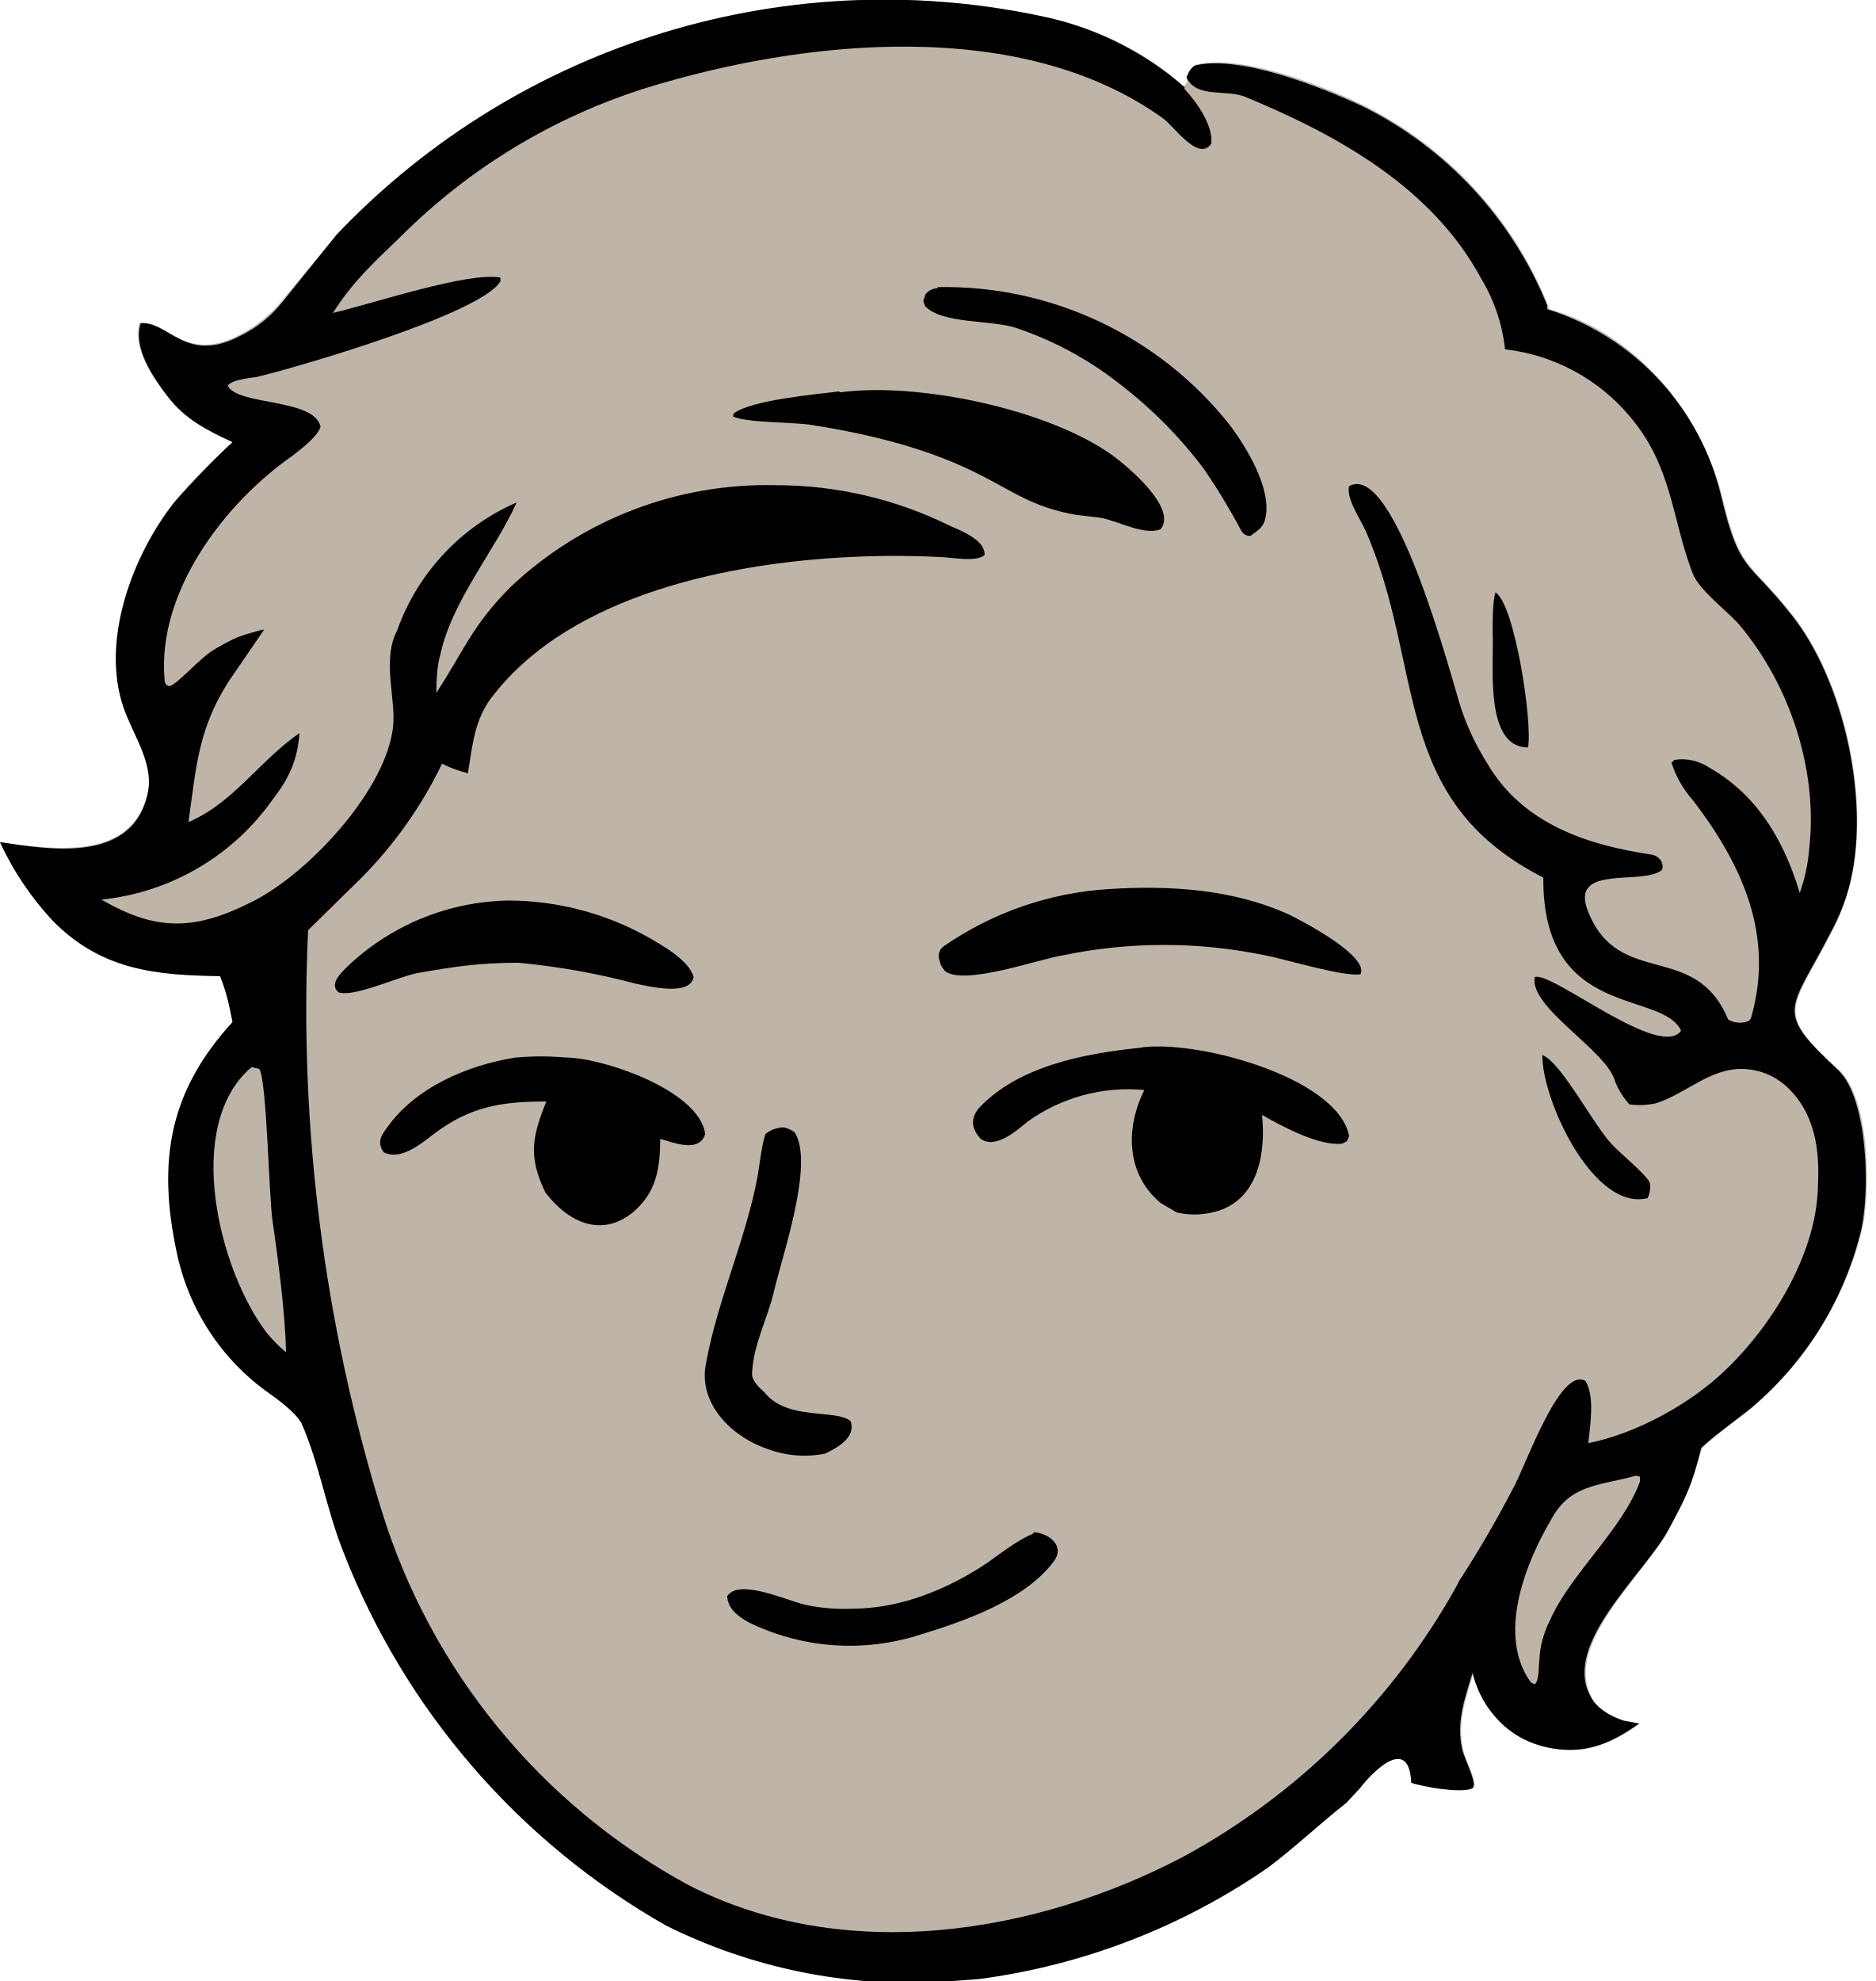
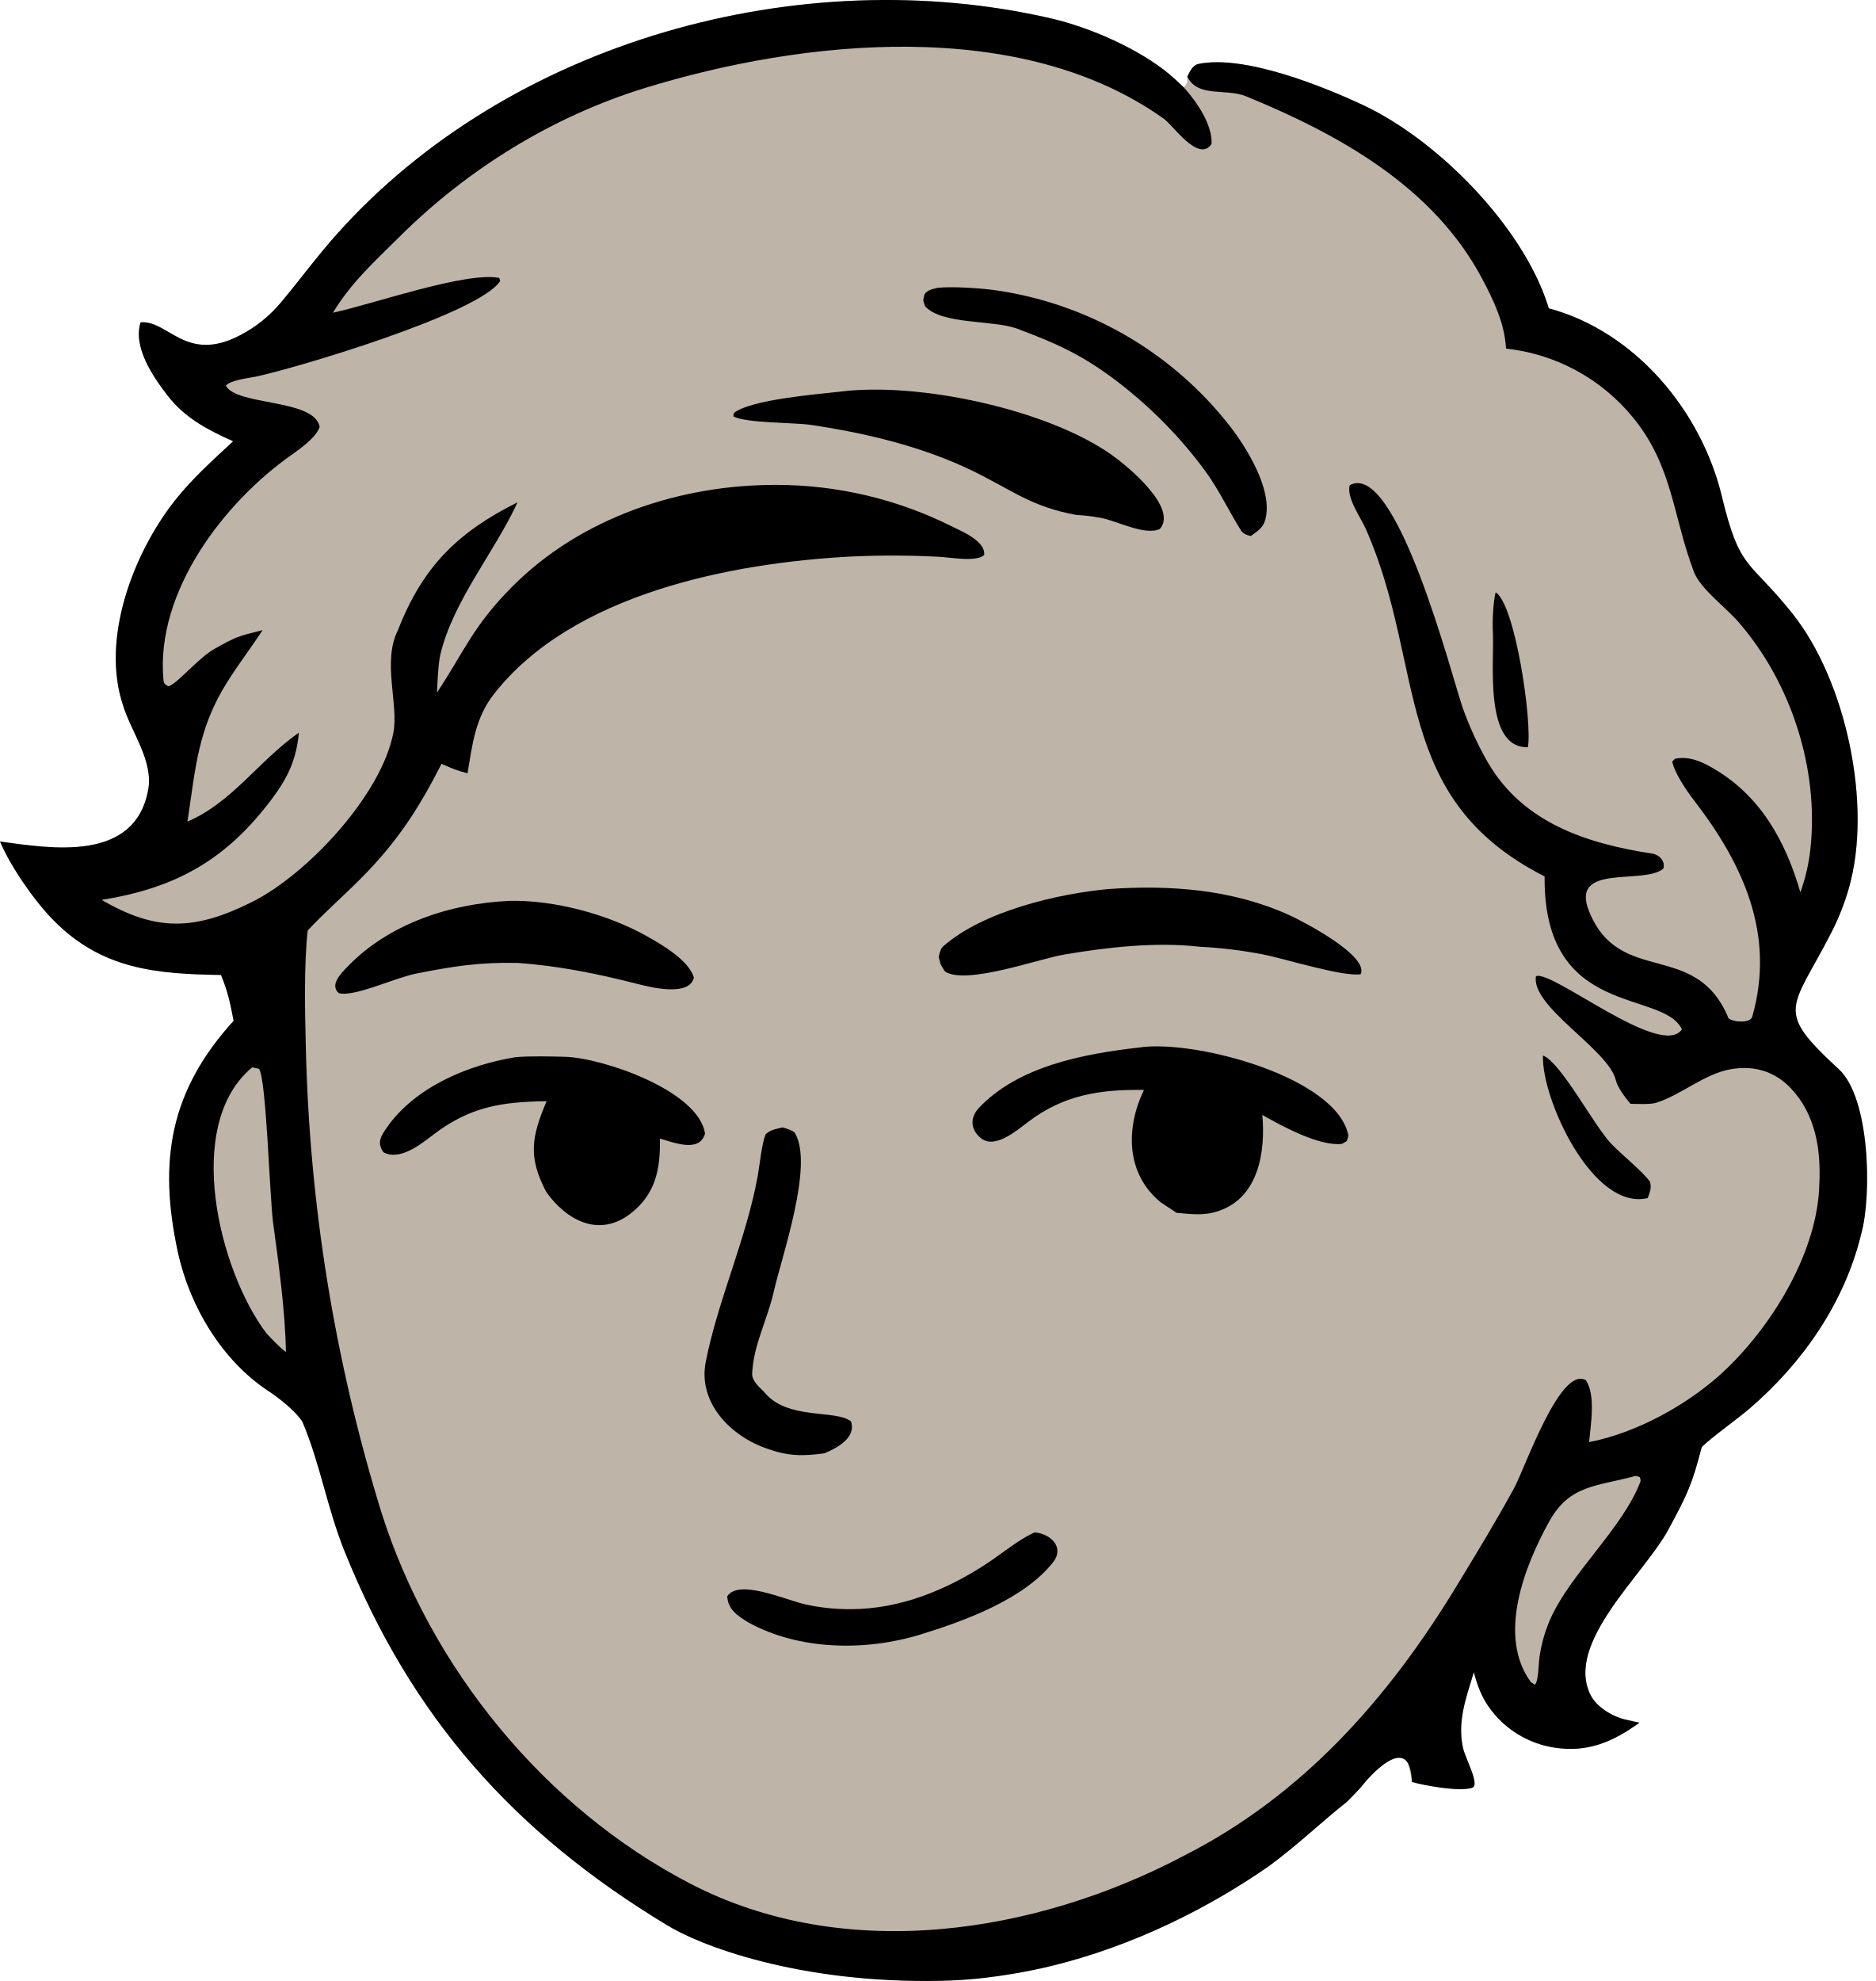
<svg xmlns="http://www.w3.org/2000/svg" width="196" height="207" fill="none" viewBox="0 0 196 207">
-   <path fill="#beb5a8" d="M17.5 41.3a16 16 0 0 0 6.9 4.8q-3.3 3-6.1 6.2c-4.4 5.5-7.8 14.5-5.4 21.5.9 2.7 3.1 5.7 2.6 8.7C14 90.2 5.3 88.7 0 88a31 31 0 0 0 5.6 8.2c5 5.2 10.8 5.7 17.5 5.8.7 1.8 1 2.9 1.3 4.7-6.6 7.3-7.9 14.6-5.8 24.3a24 24 0 0 0 9.5 14.5c1 .7 2.8 2 3.5 3.2 1.9 4.3 2.6 9 4.4 13.5a77 77 0 0 0 33.7 39c8.3 3 28.8 7.4 43.9 2.2s28-17 32.7-22.1c.4 1.5 1.3 4.5 1.3 5 1.3.4 5 1 6.3.6.8-.3-.8-3-1-4.2-.6-2.8.3-5.2 1.1-7.9a10 10 0 0 0 8.4 7.9c3.5.6 6.2-.6 9-2.6l-1.6-.3c-1.3-.4-3-1.3-3.5-2.6-2.8-5.4 5.5-12.6 8-17.2 2-3.8 2.5-4.8 3.6-8.7 1-1 3.6-2.9 5-4a36 36 0 0 0 11.6-18.3c1.1-4 1-14.2-2.3-17.2-6.8-6.2-5-6.1-.8-14.3q1.2-2.2 1.8-4.6c2.5-8.7-.3-21.7-5.9-28.7-4.5-5.7-5.4-4.4-7.3-12.3-2.2-8.8-9-17.1-18.1-19.6l-.1-.4A40 40 0 0 0 142.5 11c-4.1-2-12.5-5.3-17.3-4.3-.6.1-.9.8-1.1 1.3 0 .8 0 .5-.4 1.1l-1.4-1.3a32 32 0 0 0-12.5-5.9 79 79 0 0 0-74.6 22.6l-5.8 7A14 14 0 0 1 25 35c-5.7 3-7.5-1.6-10.4-1.3-.8 2.6 1.3 5.7 2.8 7.6" />
-   <path fill="#000" d="M35.2 24.5a79 79 0 0 1 74.6-22.6 33 33 0 0 1 14 7.2v.2c1.3 1.4 3 3.8 2.8 5.7-1.3 2-4-1.9-5-2.6C106.8 1.7 84 4.1 67.5 9.2a63 63 0 0 0-25.7 15.6c-2.6 2.5-5 4.7-7 7.9 4.3-1 14-4.3 17.5-3.7v.4c-2 3.4-21.3 9-25.5 10-.8.1-2.6.3-3 .9 1 2.1 9.1 1.3 9.7 4.3-.3 1-2 2.3-2.9 3-7.2 5-14.2 14.3-13.4 23.4q0 .6.5.7c.9-.2 3.2-3 4.8-3.9 2.3-1.3 2.4-1.3 4.9-2h.2l-3.7 5.4c-3.2 5-3.4 9-4.2 14.7 4.7-2 7.3-6.3 11.6-9.3-.2 2.7-1 4.6-2.7 6.8a25 25 0 0 1-18 10.6c5.7 3.3 9.7 3.3 15.8.2C32 91.4 39.9 83.1 41 76.5c.6-2.9-1.2-7.4.5-10.6A23 23 0 0 1 54 52.5c-2.3 5.1-6.8 10.3-8 16-.3.9-.4 2.8-.4 3.9 2.9-4.4 3.7-7 7.8-11.1a39 39 0 0 1 27.7-10.6A41 41 0 0 1 99.4 55c1.2.5 3.6 1.5 3.5 3-.9.8-3.6.2-4.8.2a92 92 0 0 0-9.2 0c-12.4.6-29 3.8-37.3 14.4-2 2.4-2.2 5.2-2.7 8.2-1.1-.3-1.7-.5-2.7-1a44 44 0 0 1-8.5 12l-5.5 5.4a178 178 0 0 0 7.7 60.7A67 67 0 0 0 72 197c16.2 8.3 36.1 5.2 51.7-3a72 72 0 0 0 28.5-28.2l.3-.6q3-4.6 5.6-9.6c1.2-2 4.9-12.9 7.6-11.3 1 1.6.5 4.6.3 6.5 5-1 10.7-4.1 14.4-7.7 5-4.8 9.5-12.3 9.6-19.2.2-3.7-.3-7.4-3-10.1a7 7 0 0 0-6.2-2c-2.8.5-5.1 2.7-7.8 3.5a8 8 0 0 1-2.7.1 8 8 0 0 1-1.5-2.4c-.8-3.2-9-7.7-8.4-10.9 1.7-.7 13.1 8.7 15.3 5.6-2-4.3-14.5-1.1-14.4-16-16.1-8.2-12.3-22-18.6-36.3-.6-1.3-2-3.3-1.7-4.6 4.8-2.7 10.7 20.1 11.7 23.2q1 3 2.7 5.7c3.7 6.4 10.5 8.6 17.2 9.6.7.1 1.4.8 1.1 1.6-2 1.7-9.8-.7-7.7 4.4 3.2 8 11.2 3 14.6 11.2.6.5 2.2.5 2.4-.1 2.5-8.6-.9-16-6-22.7a11 11 0 0 1-2.3-4l.3-.3q2-.3 3.8.9c5 2.9 7.7 7.7 9.3 13q.8-2.2 1-4.7c.9-8.1-2-17-7.3-23.3-1.3-1.5-4.2-3.6-4.9-5.4-2.2-5.8-2.1-11-6.4-16.2a20 20 0 0 0-13.2-7.2 18 18 0 0 0-2.5-7.4c-5.1-9.5-15-15-24.7-19-2.1-.8-5 .2-6.1-2 .2-.5.5-1.2 1.1-1.3 4.8-1 13.2 2.4 17.3 4.3a40 40 0 0 1 19.3 20.8v.4a27 27 0 0 1 18.2 19.6c1.9 8 2.8 6.6 7.3 12.3 5.6 7 8.4 20 6 28.7q-.7 2.4-1.9 4.6c-4.2 8.2-6 8 .8 14.3 3.2 3 3.4 13.2 2.3 17.2a35 35 0 0 1-11.6 18.3c-1.4 1.1-4 3-5 4-1 4-1.5 5-3.5 8.7-2.6 4.6-11 11.8-8.1 17.2.6 1.3 2.2 2.2 3.5 2.6l1.6.3c-2.8 2-5.5 3.2-9 2.6q-4.3-.7-6.8-4.3a11 11 0 0 1-1.6-3.6c-.8 2.7-1.7 5-1.1 7.9.2 1.1 1.8 3.9 1 4.2-1.3.5-5-.2-6.3-.6-.2-4.8-3.7-1.6-5.4.6l-1.4 1.5c-2.8 2.2-5.2 4.5-8.1 6.7a69 69 0 0 1-30.3 11.7l-4 .3a57 57 0 0 1-28.7-5.9 77 77 0 0 1-33.7-39c-1.8-4.5-2.5-9.2-4.4-13.5-.7-1.2-2.5-2.5-3.5-3.2a24 24 0 0 1-9.5-14.5c-2.1-9.7-.8-17 5.8-24.2-.4-2-.6-3-1.3-4.8-6.7-.1-12.4-.6-17.5-5.8A31 31 0 0 1 0 88c5.3.8 14.1 2.3 15.5-5.4.5-3-1.7-6-2.6-8.7-2.4-7 1-16 5.4-21.5q2.9-3.3 6-6.2c-2.6-1.2-5-2.4-6.8-4.8-1.5-2-3.6-5-2.8-7.6 2.9-.3 4.7 4.3 10.4 1.3q2.5-1.2 4.3-3.4z" />
-   <path fill="#beb5a8" d="m26.3 111.5.8.2c.8 1.2 1 13.5 1.4 16 .6 4.1 1.3 9.5 1.4 13.6q-1-.8-2-2c-5-6.5-8.8-21.7-1.6-27.8M171 154.2l.4.1v.5c-1.8 5-7.3 9.7-9.4 14.5q-1 2-1.1 4c-.1.7 0 2.3-.5 2.7l-.4-.2c-3.5-4.8-.7-12.2 2-16.8 2-3.9 4.9-3.7 9-4.8" />
-   <path fill="#000" d="M119 109.5c5.7-1 20.8 3 22 9.2-.3.7 0 .4-.7.8-2.4.3-6.3-1.8-8.4-3 .4 3.8-.3 8.6-4.5 10q-2.2.7-4.4.2l-1.7-1c-3.6-3-3.7-7.8-1.7-11.8a18 18 0 0 0-12.2 3.3c-1.2 1-3.4 2.9-4.9 1.8q-1.5-1.6-.2-3.2c4.1-4.4 11-5.7 16.7-6.3m-65 1a29 29 0 0 1 5.1 0c3.8 0 14 3.4 14.6 8-.6 2-3.3.9-4.7.5 0 3.1-.4 5.7-3 7.8-3.4 2.6-6.8.7-9-2.2-1.8-3.7-1.4-5.8.1-9.5-4.7 0-8 .5-11.9 3.5-1.3 1-3.4 2.7-5.1 1.8-.7-1-.3-1.7.3-2.5 3-4.3 8.5-6.6 13.5-7.4M87.8 41c8-1.1 21.7 1.7 28.5 6.6 1.5 1.1 6.8 5.5 5 7.7-1.7.7-4.5-.9-6.3-1.2l-2.5-.3c-4.7-.8-6.6-2.5-10.7-4.5-5.3-2.6-11.3-4-17-4.9-1.8-.3-6.9-.2-8.2-.9l.1-.3c1.8-1.4 8.6-2 11-2.3m28.2 52c6.4-.4 13 0 18.9 2.7 1.4.7 8.3 4.3 7.4 6.2-1.8.3-7.9-1.6-10.1-2a52 52 0 0 0-20.9 0c-2.6.4-10.3 3.2-12.4 1.7-.5-.6-.5-.7-.7-1.5q0-.7.5-1.1a34 34 0 0 1 17.3-6m-62.6 1.2a30 30 0 0 1 14.2 3.7c1.6.9 4.5 2.5 5 4.3-.4 2-4.5 1-6 .7q-6-1.6-12.3-2.2c-4.1 0-6.7.4-10.7 1.1-2.2.5-6.5 2.5-8.1 2-1-.8.1-1.9.8-2.6a25 25 0 0 1 17-7m28.6 23.7c.3 0 1.1.3 1.3.6 2 3.3-1.4 13-2.2 16.5-.7 3-2.2 5.6-2.3 8.7 0 .8 1 1.6 1.3 1.9 2.4 3 7.5 1.7 9 3 .6 1.7-1.4 2.8-2.7 3.4a11 11 0 0 1-6-.5c-3.8-1.3-7.3-4.8-6.4-9 1.2-6.6 4.2-13 5.4-19.6.2-1.2.4-3.1.8-4.3q.7-.6 1.8-.7M98 30a38 38 0 0 1 30.6 14.5c1.7 2.3 4.2 6.4 3.7 9.4-.2 1.2-.7 1.4-1.6 2.1q-.7 0-1-.6-1.7-3.2-3.8-6.3a46 46 0 0 0-8.9-9 36 36 0 0 0-10.7-5.8c-2.5-.9-7.8-.4-9.6-2.3-.3-.8-.2-.4 0-1.2q.4-.6 1.3-.7m10.1 130c1.8.2 3.2 1.6 2 3.1-3 4-9.3 6.2-13.9 7.6a24 24 0 0 1-18-1.3c-1-.6-2.1-1.3-2.2-2.7 1.2-1.9 6.1.4 8.2.9q2.4.5 4.8.4c5.1 0 10-2 14.2-4.8 1.4-1 3.2-2.4 4.7-3zm53.2-49.8c1.9.8 5.3 7.3 7.1 9.2 1.1 1.2 3.3 2.9 4 4q.2.8-.2 1.7c-5.7 1.4-11.1-10.4-11-15m-4.9-48.3c2 1.2 3.9 13.6 3.4 16.2-4.7 0-3.5-9-3.7-12.2 0-.9 0-3.1.3-4" />
+   <path fill="#beb5a8" d="M17.526 41.349c1.815 2.342 4.207 3.584 6.84 4.76-2.107 1.963-4.288 3.91-6.075 6.173-4.377 5.545-7.8 14.528-5.402 21.513.863 2.745 3.144 5.726 2.603 8.712C14.106 90.152 5.33 88.658 0 87.934c1.126 2.637 3.54 6.135 5.553 8.19 5.106 5.213 10.823 5.64 17.544 5.754.738 1.794.95 2.887 1.308 4.735l.01.055c-6.599 7.27-7.916 14.54-5.817 24.204 1.222 5.622 4.613 11.307 9.474 14.494 1.047.687 2.837 2.081 3.545 3.218 1.84 4.353 2.581 9.005 4.385 13.491 7.002 17.414 17.752 29.438 33.648 39.052 8.362 2.907 28.85 7.41 43.907 2.172 15.059-5.238 28.098-16.913 32.736-22.097.424 1.467 1.272 4.521 1.266 5 1.309.368 5.006 1.06 6.316.6.836-.297-.739-3.053-.983-4.216-.587-2.807.354-5.178 1.144-7.854.338 1.28.771 2.492 1.533 3.581a10.27 10.27 0 0 0 6.849 4.294c3.499.567 6.175-.606 8.933-2.602a41 41 0 0 1-1.53-.335c-1.332-.323-2.946-1.31-3.568-2.529-2.767-5.426 5.577-12.614 8.098-17.276 2.013-3.723 2.492-4.734 3.508-8.662 1.052-1.04 3.648-2.858 5.029-4.047 5.559-4.788 9.907-11.055 11.642-18.237 1.115-4.026.914-14.195-2.341-17.19-6.813-6.269-4.943-6.168-.769-14.314a25.6 25.6 0 0 0 1.827-4.645c2.47-8.685-.325-21.665-5.917-28.665-4.573-5.728-5.479-4.387-7.378-12.266-2.125-8.826-8.986-17.176-18.082-19.622q-.055-.189-.114-.376c-2.664-8.208-11.423-17.152-19.24-20.835-4.129-1.945-12.492-5.336-17.281-4.318-.6.127-.887.806-1.144 1.33-.045.776.069.495-.362 1.12a27 27 0 0 0-1.472-1.35c-3.173-2.66-8.31-4.924-12.457-5.877-26.171-6.017-56.584 2.356-74.626 22.592-2.106 2.361-3.798 4.698-5.784 7.064a13.8 13.8 0 0 1-4.306 3.468c-5.655 2.96-7.494-1.606-10.39-1.352-.817 2.605 1.304 5.694 2.832 7.666" />
+   <path fill="#000" d="M35.174 24.502C53.216 4.267 83.629-4.106 109.8 1.911c4.147.953 9.284 3.217 12.457 5.877q.76.648 1.472 1.35l.116.127c1.259 1.415 2.891 3.804 2.781 5.778-1.351 1.999-3.99-1.918-4.964-2.615-14.949-10.691-37.665-8.34-54.26-3.231-9.646 2.969-18.546 8.466-25.675 15.57-2.603 2.579-5.02 4.755-6.932 7.911 4.228-.907 13.863-4.317 17.385-3.641l.1.32c-2.13 3.398-21.381 9.127-25.578 10.004-.777.162-2.573.342-3.096.936 1.12 2.13 9.231 1.344 9.806 4.301-.34 1.087-1.987 2.261-2.914 2.912-7.156 5.023-14.243 14.372-13.418 23.495.042.469.18.507.51.712.86-.19 3.17-2.993 4.821-3.912 2.296-1.278 2.408-1.306 4.89-1.924l.151-.038c-1.192 1.809-2.47 3.482-3.663 5.363-3.141 4.954-3.34 9.065-4.198 14.646 4.709-2.032 7.354-6.269 11.646-9.299-.248 2.742-1.11 4.639-2.77 6.861-4.825 6.463-10.081 9.365-17.837 10.621 5.68 3.31 9.702 3.223 15.731.204 5.751-2.88 13.53-11.177 14.76-17.714.55-2.928-1.188-7.433.47-10.674 2.587-6.67 6.293-10.264 12.499-13.365-2.335 5.11-6.752 10.32-8.068 15.92-.224.95-.3 2.922-.352 3.965 2.901-4.384 3.772-6.957 7.864-11.07 7.197-7.234 17.61-10.684 27.69-10.633a41.06 41.06 0 0 1 18.203 4.309c1.15.57 3.587 1.563 3.434 3.022-.857.764-3.557.23-4.8.177a92 92 0 0 0-9.17-.02c-12.419.667-29.07 3.864-37.29 14.398-1.936 2.48-2.229 5.24-2.74 8.25-1.105-.284-1.633-.515-2.669-.968l-.045-.02c-2.44 4.778-4.663 8.203-8.492 12.04-1.848 1.854-3.702 3.45-5.5 5.379-.387 3.573-.286 8.486-.192 12.122a178.4 178.4 0 0 0 7.875 48.596c5.15 16.349 17.102 30.972 32.268 38.855 16.174 8.409 36.106 5.313 51.677-2.922 12.422-6.318 21.345-16.449 28.491-28.218l.336-.552c1.974-3.25 3.784-6.229 5.637-9.62 1.134-2.076 4.835-12.871 7.513-11.264 1.021 1.6.505 4.55.325 6.455 5.105-.975 10.711-4.12 14.418-7.71 4.906-4.748 9.469-12.293 9.643-19.226.178-3.636-.383-7.313-2.994-10.051-1.677-1.762-3.824-2.391-6.236-1.979-2.811.481-5.16 2.683-7.86 3.524-.561.175-2.036.108-2.648.093-.53-.623-1.344-1.683-1.53-2.466-.762-3.215-8.888-7.656-8.348-10.864 1.625-.727 13.11 8.694 15.257 5.554-2.001-4.229-14.496-1.07-14.352-15.984-16.149-8.193-12.323-21.9-18.678-36.285-.574-1.299-2.034-3.247-1.694-4.586 4.885-2.717 10.717 20.117 11.781 23.159a35 35 0 0 0 2.639 5.766c3.699 6.407 10.49 8.54 17.206 9.563.706.107 1.402.8 1.155 1.573-2.026 1.734-9.817-.618-7.759 4.468 3.206 7.915 11.167 2.878 14.578 11.18.667.457 2.287.47 2.469-.163 2.445-8.566-.912-15.907-6.074-22.61-.854-1.107-2.067-2.923-2.282-4.076l.288-.285c1.414-.278 2.642.233 3.845.917 5.058 2.871 7.693 7.657 9.258 13.038.55-1.519.909-3.1 1.066-4.708.841-8.167-1.991-17.054-7.368-23.333-1.223-1.53-4.115-3.59-4.817-5.423-2.216-5.788-2.19-11.067-6.399-16.176a19.88 19.88 0 0 0-13.247-7.172c-.131-2.6-1.293-5.05-2.539-7.384-5.111-9.575-14.933-14.997-24.614-18.972-2.145-.881-5.03.18-6.158-2.052.257-.524.545-1.203 1.144-1.33 4.79-1.018 13.152 2.374 17.282 4.32 7.817 3.682 16.575 12.626 19.239 20.834q.06.188.114.375c9.096 2.447 15.957 10.797 18.083 19.623 1.899 7.879 2.805 6.538 7.377 12.265 5.592 7 8.386 19.98 5.917 28.665a25.6 25.6 0 0 1-1.827 4.645c-4.174 8.147-6.043 8.046.769 14.315 3.256 2.995 3.456 13.163 2.341 17.189-1.735 7.182-6.083 13.449-11.641 18.238-1.381 1.188-3.978 3.007-5.03 4.047-1.016 3.928-1.495 4.939-3.508 8.662-2.521 4.662-10.864 11.85-8.098 17.276.622 1.219 2.236 2.206 3.568 2.529q.761.182 1.531.335c-2.758 1.996-5.435 3.168-8.933 2.602a10.27 10.27 0 0 1-6.85-4.294c-.761-1.089-1.195-2.302-1.533-3.582-.79 2.676-1.73 5.047-1.143 7.854.243 1.163 1.819 3.919.982 4.216-1.309.46-5.007-.231-6.316-.599-.115-4.839-3.62-1.617-5.358.599q-.677.738-1.446 1.499c-2.74 2.166-5.159 4.517-8.1 6.677-6.22 4.334-14.101 8.34-22.752 10.453q-3.768.901-7.638 1.315a50 50 0 0 1-3.847.236c-15.058.327-25.453-3.766-28.768-5.854-15.896-9.614-26.646-21.639-33.648-39.052-1.804-4.486-2.546-9.138-4.385-13.491-.707-1.137-2.497-2.532-3.545-3.218-4.86-3.188-8.252-8.873-9.473-14.494-2.1-9.664-.783-16.935 5.817-24.205l-.01-.054c-.36-1.848-.571-2.942-1.308-4.735-6.722-.114-12.438-.542-17.544-5.755C3.54 94.068 1.126 90.571 0 87.934c5.33.724 14.107 2.218 15.492-5.427.541-2.986-1.74-5.967-2.602-8.712-2.398-6.985 1.024-15.969 5.401-21.513 1.787-2.264 3.968-4.21 6.075-6.173-2.633-1.176-5.024-2.418-6.84-4.76-1.528-1.971-3.65-5.062-2.833-7.666 2.897-.254 4.736 4.311 10.391 1.352a13.8 13.8 0 0 0 4.307-3.468c1.985-2.366 3.677-4.703 5.783-7.065" />
+   <path fill="#beb5a8" d="M26.349 111.536c.245.023.491.099.733.159.77 1.227 1.104 13.475 1.46 16.062.56 4.084 1.283 9.395 1.34 13.523-.796-.623-1.33-1.215-2.025-1.944-4.948-6.52-8.745-21.778-1.508-27.8M170.945 154.219l.432.121c.049.153.12.343.079.455-1.847 4.911-7.39 9.674-9.47 14.486a15.2 15.2 0 0 0-1.109 4.044c-.09.698-.07 2.321-.456 2.715l-.42-.27c-3.541-4.817-.661-12.154 1.927-16.802 2.153-3.867 4.976-3.631 9.017-4.749" />
+   <path fill="#000" d="M118.999 109.465c5.73-.906 20.759 3.055 21.928 9.195-.214.738-.003.454-.672.868-2.344.273-6.248-1.843-8.323-3.024.342 3.783-.362 8.59-4.523 10.02-1.574.54-2.802.349-4.435.211l-1.678-1.115c-3.632-2.977-3.652-7.754-1.738-11.729-4.587-.07-8.395.512-12.127 3.359-1.221.931-3.449 2.822-4.882 1.7-1.144-.896-1.193-2.17-.228-3.191 4.118-4.361 10.95-5.639 16.678-6.294M53.913 110.464c1.47-.126 3.735-.078 5.197-.034 3.822.116 13.908 3.508 14.576 8.023-.575 2.042-3.257.924-4.712.523.05 3.131-.42 5.758-3.034 7.803-3.316 2.595-6.714.757-8.851-2.229-1.929-3.693-1.53-5.765.037-9.483-4.753.068-8.035.579-11.9 3.545-1.343 1.03-3.475 2.702-5.15 1.793-.701-1-.282-1.666.333-2.554 2.957-4.267 8.53-6.59 13.504-7.387M87.768 40.93c8.06-1.057 21.737 1.798 28.54 6.686 1.54 1.107 6.828 5.447 4.918 7.654-1.577.74-4.451-.844-6.186-1.158a19 19 0 0 0-2.522-.3c-4.701-.851-6.642-2.535-10.74-4.548-5.258-2.583-11.281-4.014-17.046-4.867-1.73-.256-6.82-.166-8.084-.895l.058-.35c1.754-1.393 8.597-1.948 11.062-2.222M115.864 92.898c6.44-.447 12.947.026 18.896 2.73 1.463.664 8.355 4.259 7.452 6.174-1.846.283-7.881-1.606-10.138-2.059-2.2-.43-4.428-.701-6.667-.813-4.59-.531-9.682.048-14.219.82-2.637.448-10.26 3.211-12.426 1.762-.424-.655-.508-.761-.645-1.523.062-.352.188-.863.45-1.095 4.189-3.707 12.118-5.53 17.297-5.996M53.256 94.135c4.658-.11 10.25 1.4 14.27 3.648 1.578.882 4.446 2.52 4.997 4.364-.463 2.037-4.53 1.018-5.982.647-4.144-1.058-8.114-1.862-12.384-2.173-4.08-.089-6.707.332-10.687 1.117-2.183.431-6.486 2.483-8.067 2.036-.927-.831.13-1.938.817-2.662 4.356-4.585 10.831-6.708 17.036-6.977M81.787 117.809c.295.069 1.135.329 1.28.564 2.035 3.298-1.38 12.969-2.191 16.57-.677 3.01-2.146 5.596-2.263 8.613-.032.842 1.077 1.676 1.274 1.921 2.39 2.96 7.478 1.769 9.057 3.055.566 1.711-1.456 2.768-2.772 3.325-2.275.317-3.83.308-6.015-.492-3.738-1.264-7.24-4.77-6.397-9.053 1.281-6.505 4.26-12.893 5.44-19.475.231-1.285.373-3.133.816-4.314.539-.492 1.05-.536 1.771-.714M97.983 30.076c1.486-.156 4.251.02 5.73.207a37.9 37.9 0 0 1 24.866 14.29c1.718 2.233 4.244 6.315 3.754 9.308-.194 1.186-.697 1.467-1.6 2.13-.413-.091-.821-.244-1.051-.614-1.303-2.092-2.311-4.278-3.792-6.285a46.4 46.4 0 0 0-8.849-9.039c-3.702-2.867-6.39-4.103-10.729-5.726-2.49-.932-7.822-.398-9.616-2.328-.257-.789-.239-.455-.075-1.265.364-.49.758-.513 1.362-.678M108.149 160.118c1.709.171 3.129 1.583 1.913 3.127-3.04 3.862-9.231 6.126-13.854 7.547-5.754 1.768-12.662 1.664-17.985-1.253-1.111-.687-2.15-1.345-2.215-2.742 1.228-1.846 6.095.391 8.205.861a21.6 21.6 0 0 0 4.767.489c5.12-.024 9.963-2.006 14.203-4.799 1.456-.959 3.246-2.436 4.762-3.138zM161.262 110.286c1.909.766 5.333 7.346 7.136 9.227 1.144 1.193 3.282 2.885 4.061 3.989.158.714-.002.956-.243 1.684-5.754 1.388-11.122-10.385-10.954-14.9M156.319 61.895c2.046 1.245 3.847 13.601 3.368 16.184-4.667.107-3.47-9.06-3.662-12.134-.06-.933.038-3.156.294-4.05" />
</svg>
